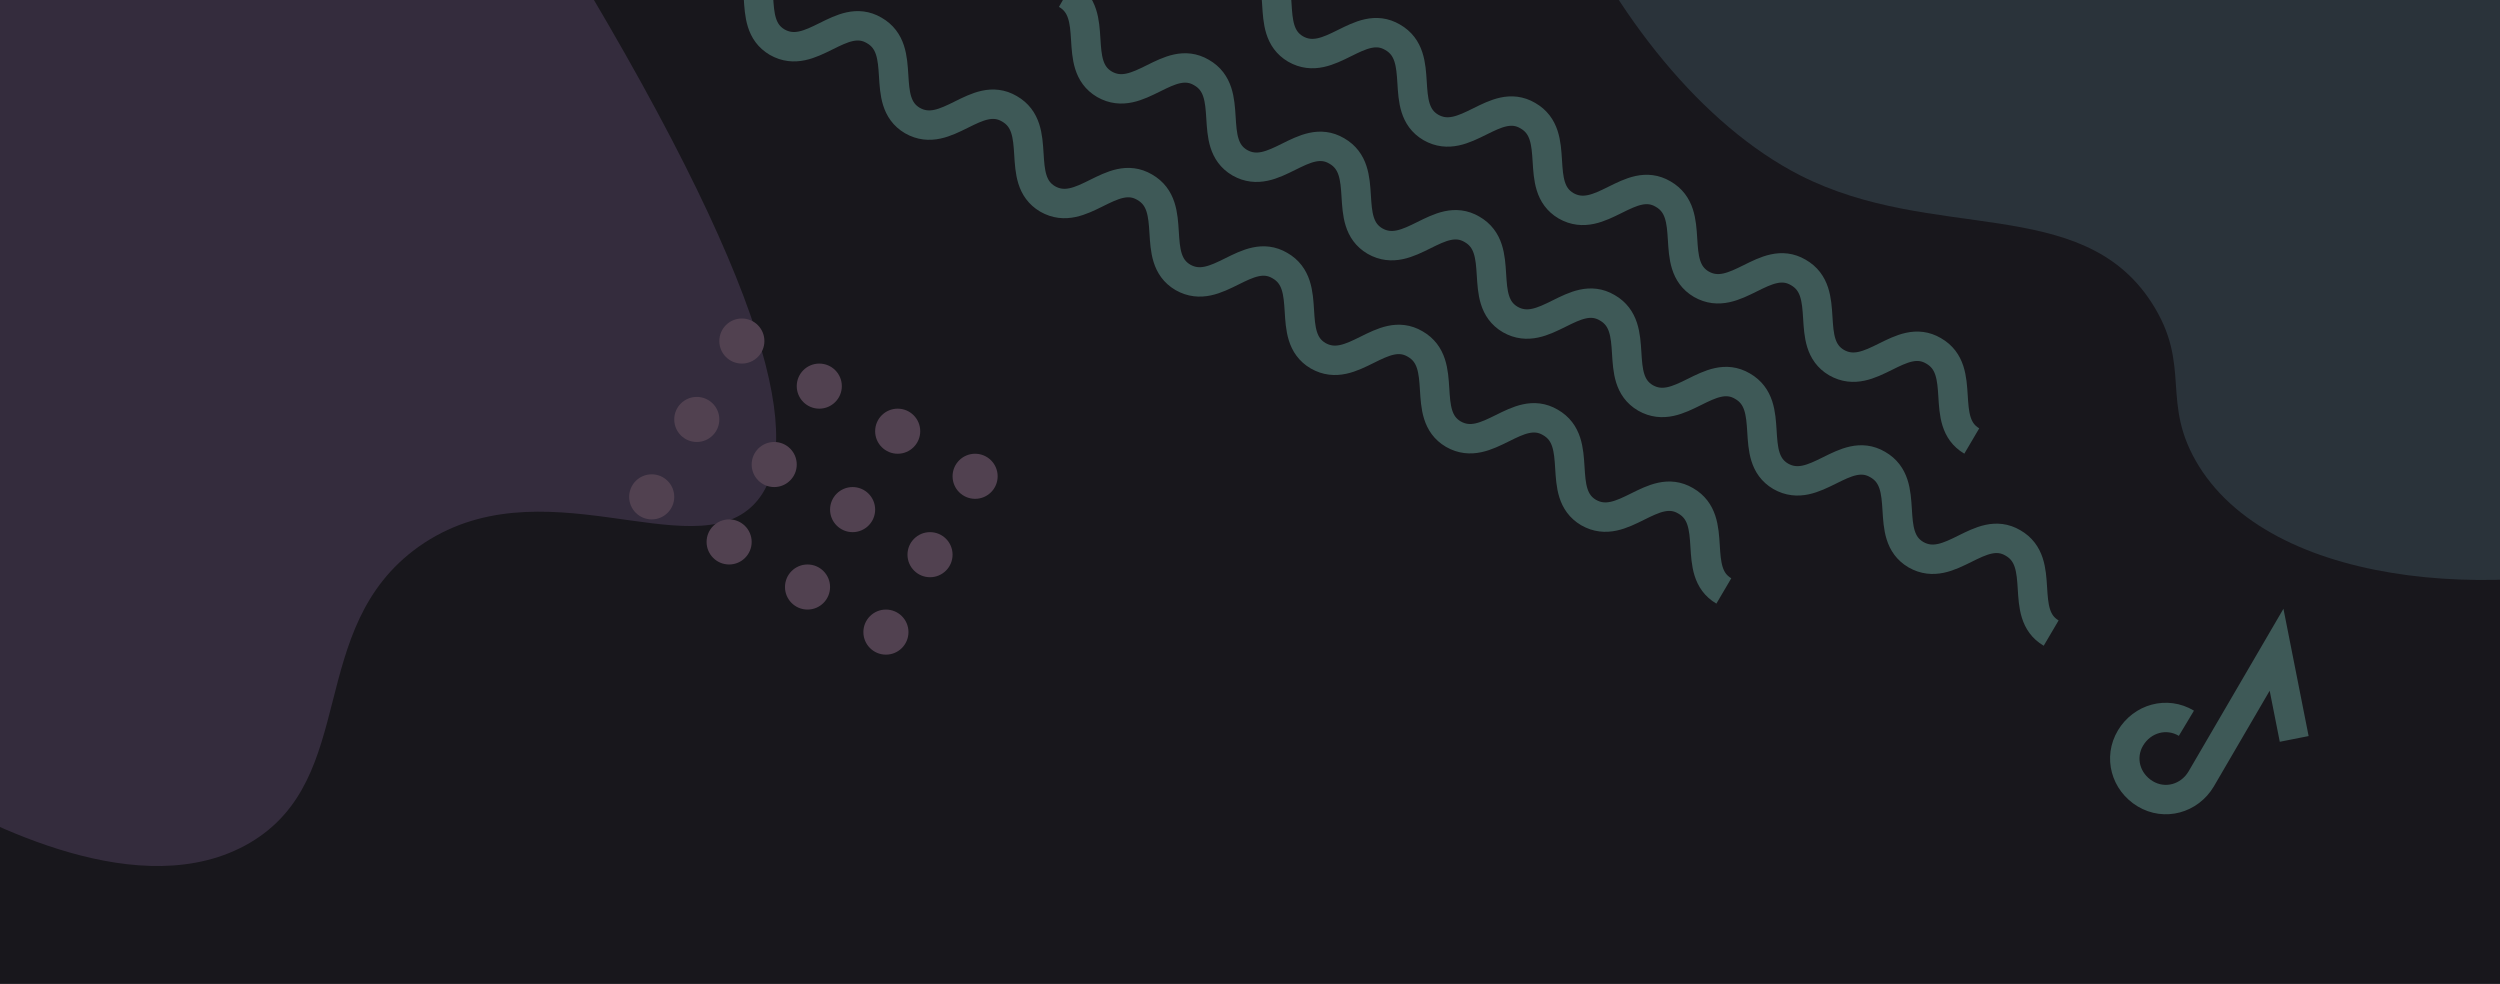
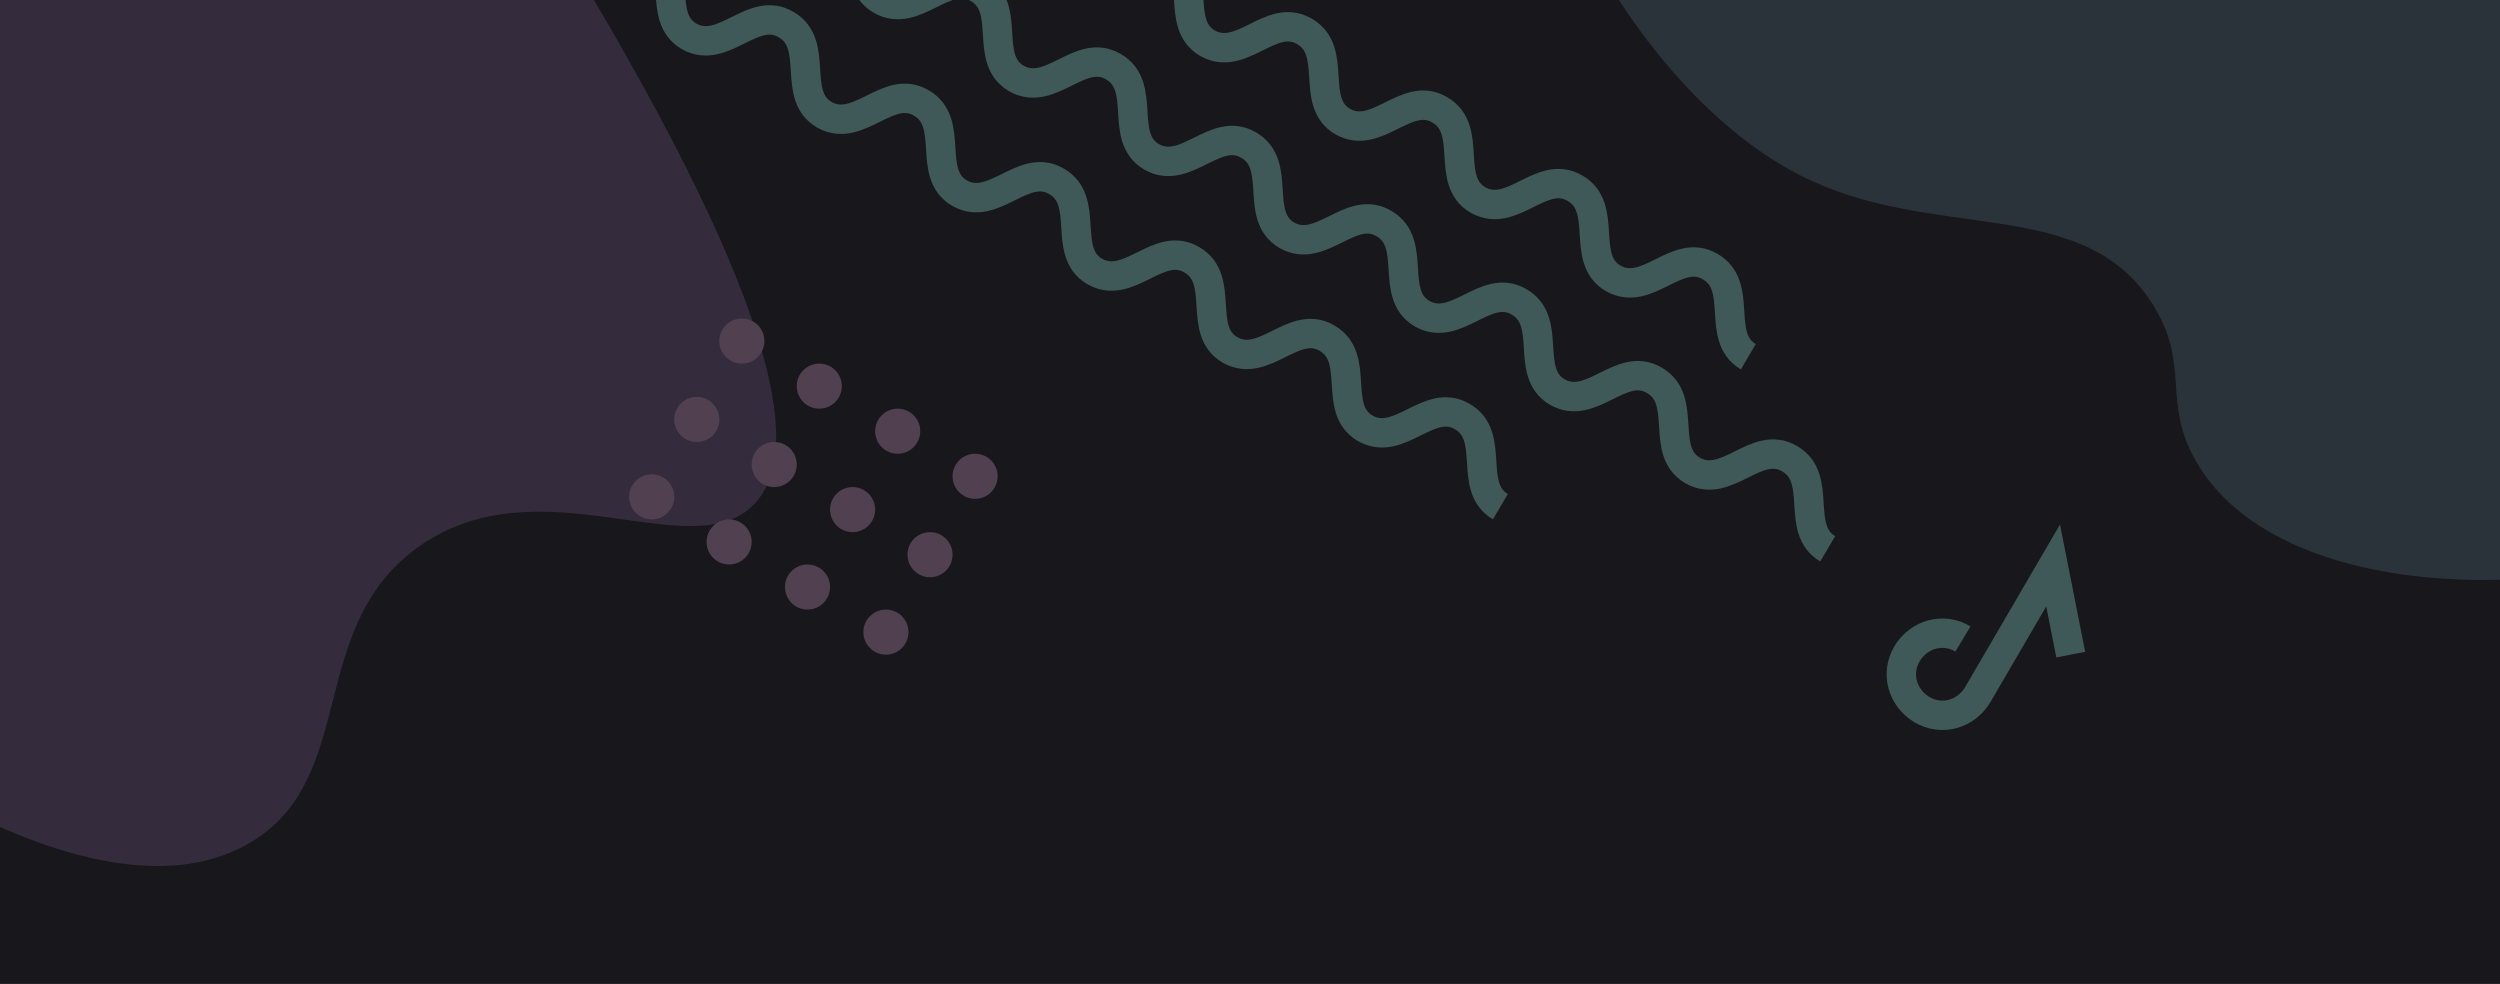
<svg xmlns="http://www.w3.org/2000/svg" version="1.1" id="svg8" x="0px" y="0px" viewBox="0 0 255.1 100.4" style="enable-background:new 0 0 255.1 100.4;" xml:space="preserve">
  <style type="text/css">
	.st0{fill:#18171C;}
	.st1{fill:none;stroke:#3E5957;stroke-width:3;stroke-miterlimit:5.669;}
	.st2{fill:#342C3D;}
	.st3{fill:#2A333A;}
	.st4{fill:#514150;}
</style>
  <rect class="st0" width="255.1" height="100.4" />
  <g id="layer1">
-     <path id="path10" class="st1" d="M234.1,75.4l-1.8-9.1l-7.7,13.2c-1.2,2-3.7,2.7-5.7,1.5s-2.7-3.7-1.5-5.7s3.7-2.7,5.7-1.5" />
+     <path id="path10" class="st1" d="M211.3,66.8l-1.8-9.1l-7.7,13.2c-1.2,2-3.7,2.7-5.7,1.5s-2.7-3.7-1.5-5.7s3.7-2.7,5.7-1.5" />
  </g>
  <g>
-     <path class="st1" d="M108.8-0.6c3.5,2,0.5,7.2,3.9,9.2c3.5,2,6.5-3.2,9.9-1.2c3.5,2,0.5,7.2,3.9,9.2c3.5,2,6.5-3.2,9.9-1.2   c3.5,2,0.5,7.2,3.9,9.2c3.5,2,6.5-3.2,9.9-1.2c3.5,2,0.5,7.2,3.9,9.2c3.5,2,6.5-3.2,9.9-1.2c3.5,2,0.5,7.2,3.9,9.2   c3.5,2,6.5-3.2,9.9-1.2c3.5,2,0.5,7.2,3.9,9.2c3.5,2,6.5-3.2,9.9-1.2c3.5,2,0.5,7.2,3.9,9.2c3.5,2,6.5-3.2,9.9-1.2   c3.5,2,0.5,7.2,3.9,9.2" />
+     <path class="st1" d="M86-9.2c3.5,2,0.5,7.2,3.9,9.2c3.5,2,6.5-3.2,9.9-1.2c3.5,2,0.5,7.2,3.9,9.2c3.5,2,6.5-3.2,9.9-1.2   c3.5,2,0.5,7.2,3.9,9.2c3.5,2,6.5-3.2,9.9-1.2c3.5,2,0.5,7.2,3.9,9.2c3.5,2,6.5-3.2,9.9-1.2c3.5,2,0.5,7.2,3.9,9.2   c3.5,2,6.5-3.2,9.9-1.2c3.5,2,0.5,7.2,3.9,9.2c3.5,2,6.5-3.2,9.9-1.2c3.5,2,0.5,7.2,3.9,9.2c3.5,2,6.5-3.2,9.9-1.2   c3.5,2,0.5,7.2,3.9,9.2" />
  </g>
  <g>
-     <path class="st1" d="M75.4-4.9c3.5,2,0.5,7.2,3.9,9.2c3.5,2,6.5-3.2,9.9-1.2c3.5,2,0.5,7.2,3.9,9.2c3.5,2,6.5-3.2,9.9-1.2   c3.5,2,0.5,7.2,3.9,9.2c3.5,2,6.5-3.2,9.9-1.2c3.5,2,0.5,7.2,3.9,9.2c3.5,2,6.5-3.2,9.9-1.2c3.5,2,0.5,7.2,3.9,9.2   c3.5,2,6.5-3.2,9.9-1.2c3.5,2,0.5,7.2,3.9,9.2c3.5,2,6.5-3.2,9.9-1.2c3.5,2,0.5,7.2,3.9,9.2c3.5,2,6.5-3.2,9.9-1.2   c3.5,2,0.5,7.2,3.9,9.2" />
+     <path class="st1" d="M52.6-13.5c3.5,2,0.5,7.2,3.9,9.2c3.5,2,6.5-3.2,9.9-1.2c3.5,2,0.5,7.2,3.9,9.2c3.5,2,6.5-3.2,9.9-1.2   c3.5,2,0.5,7.2,3.9,9.2c3.5,2,6.5-3.2,9.9-1.2c3.5,2,0.5,7.2,3.9,9.2c3.5,2,6.5-3.2,9.9-1.2c3.5,2,0.5,7.2,3.9,9.2   c3.5,2,6.5-3.2,9.9-1.2c3.5,2,0.5,7.2,3.9,9.2c3.5,2,6.5-3.2,9.9-1.2c3.5,2,0.5,7.2,3.9,9.2c3.5,2,6.5-3.2,9.9-1.2   c3.5,2,0.5,7.2,3.9,9.2" />
  </g>
  <g>
-     <path class="st1" d="M100.7-20.2c3.5,2,0.5,7.2,3.9,9.2c3.5,2,6.5-3.2,9.9-1.2c3.5,2,0.5,7.2,3.9,9.2c3.5,2,6.5-3.2,9.9-1.2   c3.5,2,0.5,7.2,3.9,9.2c3.5,2,6.5-3.2,9.9-1.2c3.5,2,0.5,7.2,3.9,9.2c3.5,2,6.5-3.2,9.9-1.2c3.5,2,0.5,7.2,3.9,9.2   c3.5,2,6.5-3.2,9.9-1.2c3.5,2,0.5,7.2,3.9,9.2c3.5,2,6.5-3.2,9.9-1.2c3.5,2,0.5,7.2,3.9,9.2c3.5,2,6.5-3.2,9.9-1.2   c3.5,2,0.5,7.2,3.9,9.2" />
+     <path class="st1" d="M77.9-28.8c3.5,2,0.5,7.2,3.9,9.2c3.5,2,6.5-3.2,9.9-1.2c3.5,2,0.5,7.2,3.9,9.2c3.5,2,6.5-3.2,9.9-1.2   c3.5,2,0.5,7.2,3.9,9.2c3.5,2,6.5-3.2,9.9-1.2c3.5,2,0.5,7.2,3.9,9.2c3.5,2,6.5-3.2,9.9-1.2c3.5,2,0.5,7.2,3.9,9.2   c3.5,2,6.5-3.2,9.9-1.2c3.5,2,0.5,7.2,3.9,9.2c3.5,2,6.5-3.2,9.9-1.2c3.5,2,0.5,7.2,3.9,9.2c3.5,2,6.5-3.2,9.9-1.2   c3.5,2,0.5,7.2,3.9,9.2" />
  </g>
  <path class="st2" d="M58.1-4.2c22.2,36.7,23.7,50.7,18.8,55.7C70.5,58,55.1,47,42.7,55.8c-11.6,8.3-6,23.6-17.2,30.2  c-11.1,6.5-27-2.1-32.9-5.3c-15.2-8.2-30.8-25.6-26.9-37.8c2-6.3,7.1-5.8,8.9-12.2C-22.3,20-36,12.5-40.1-0.4  c-6.1-19,8.6-48.2,29-55.4C12.5-64,48.5-44.7,58.1-4.2z" />
  <path class="st3" d="M241.9-63.2c45.2,11.2,58.1,21.1,59.3,29c1.6,10.2-17.4,13.8-17.6,30.6c-0.2,15.9,16.4,23.4,15,37.6  c-1.3,14-18.6,19.9-25.1,22c-16.6,5.6-41.1,4.4-49.1-8.4c-4.1-6.6-0.6-10.2-4.9-16.8c-7.2-11-22.2-6-35.8-12.9  c-20-10.2-35.8-45-29.1-66.8C162.3-74,201.3-87.4,241.9-63.2z" />
  <g>
    <circle class="st4" cx="66.5" cy="50.7" r="2.3" />
    <circle class="st4" cx="71.1" cy="42.8" r="2.3" />
    <circle class="st4" cx="75.7" cy="34.8" r="2.3" />
    <circle class="st4" cx="74.4" cy="55.3" r="2.3" />
    <circle class="st4" cx="79" cy="47.4" r="2.3" />
    <circle class="st4" cx="83.6" cy="39.4" r="2.3" />
    <circle class="st4" cx="82.4" cy="59.9" r="2.3" />
    <circle class="st4" cx="87" cy="52" r="2.3" />
    <circle class="st4" cx="91.6" cy="44" r="2.3" />
    <circle class="st4" cx="90.4" cy="64.5" r="2.3" />
    <circle class="st4" cx="94.9" cy="56.6" r="2.3" />
    <circle class="st4" cx="99.5" cy="48.6" r="2.3" />
  </g>
</svg>
